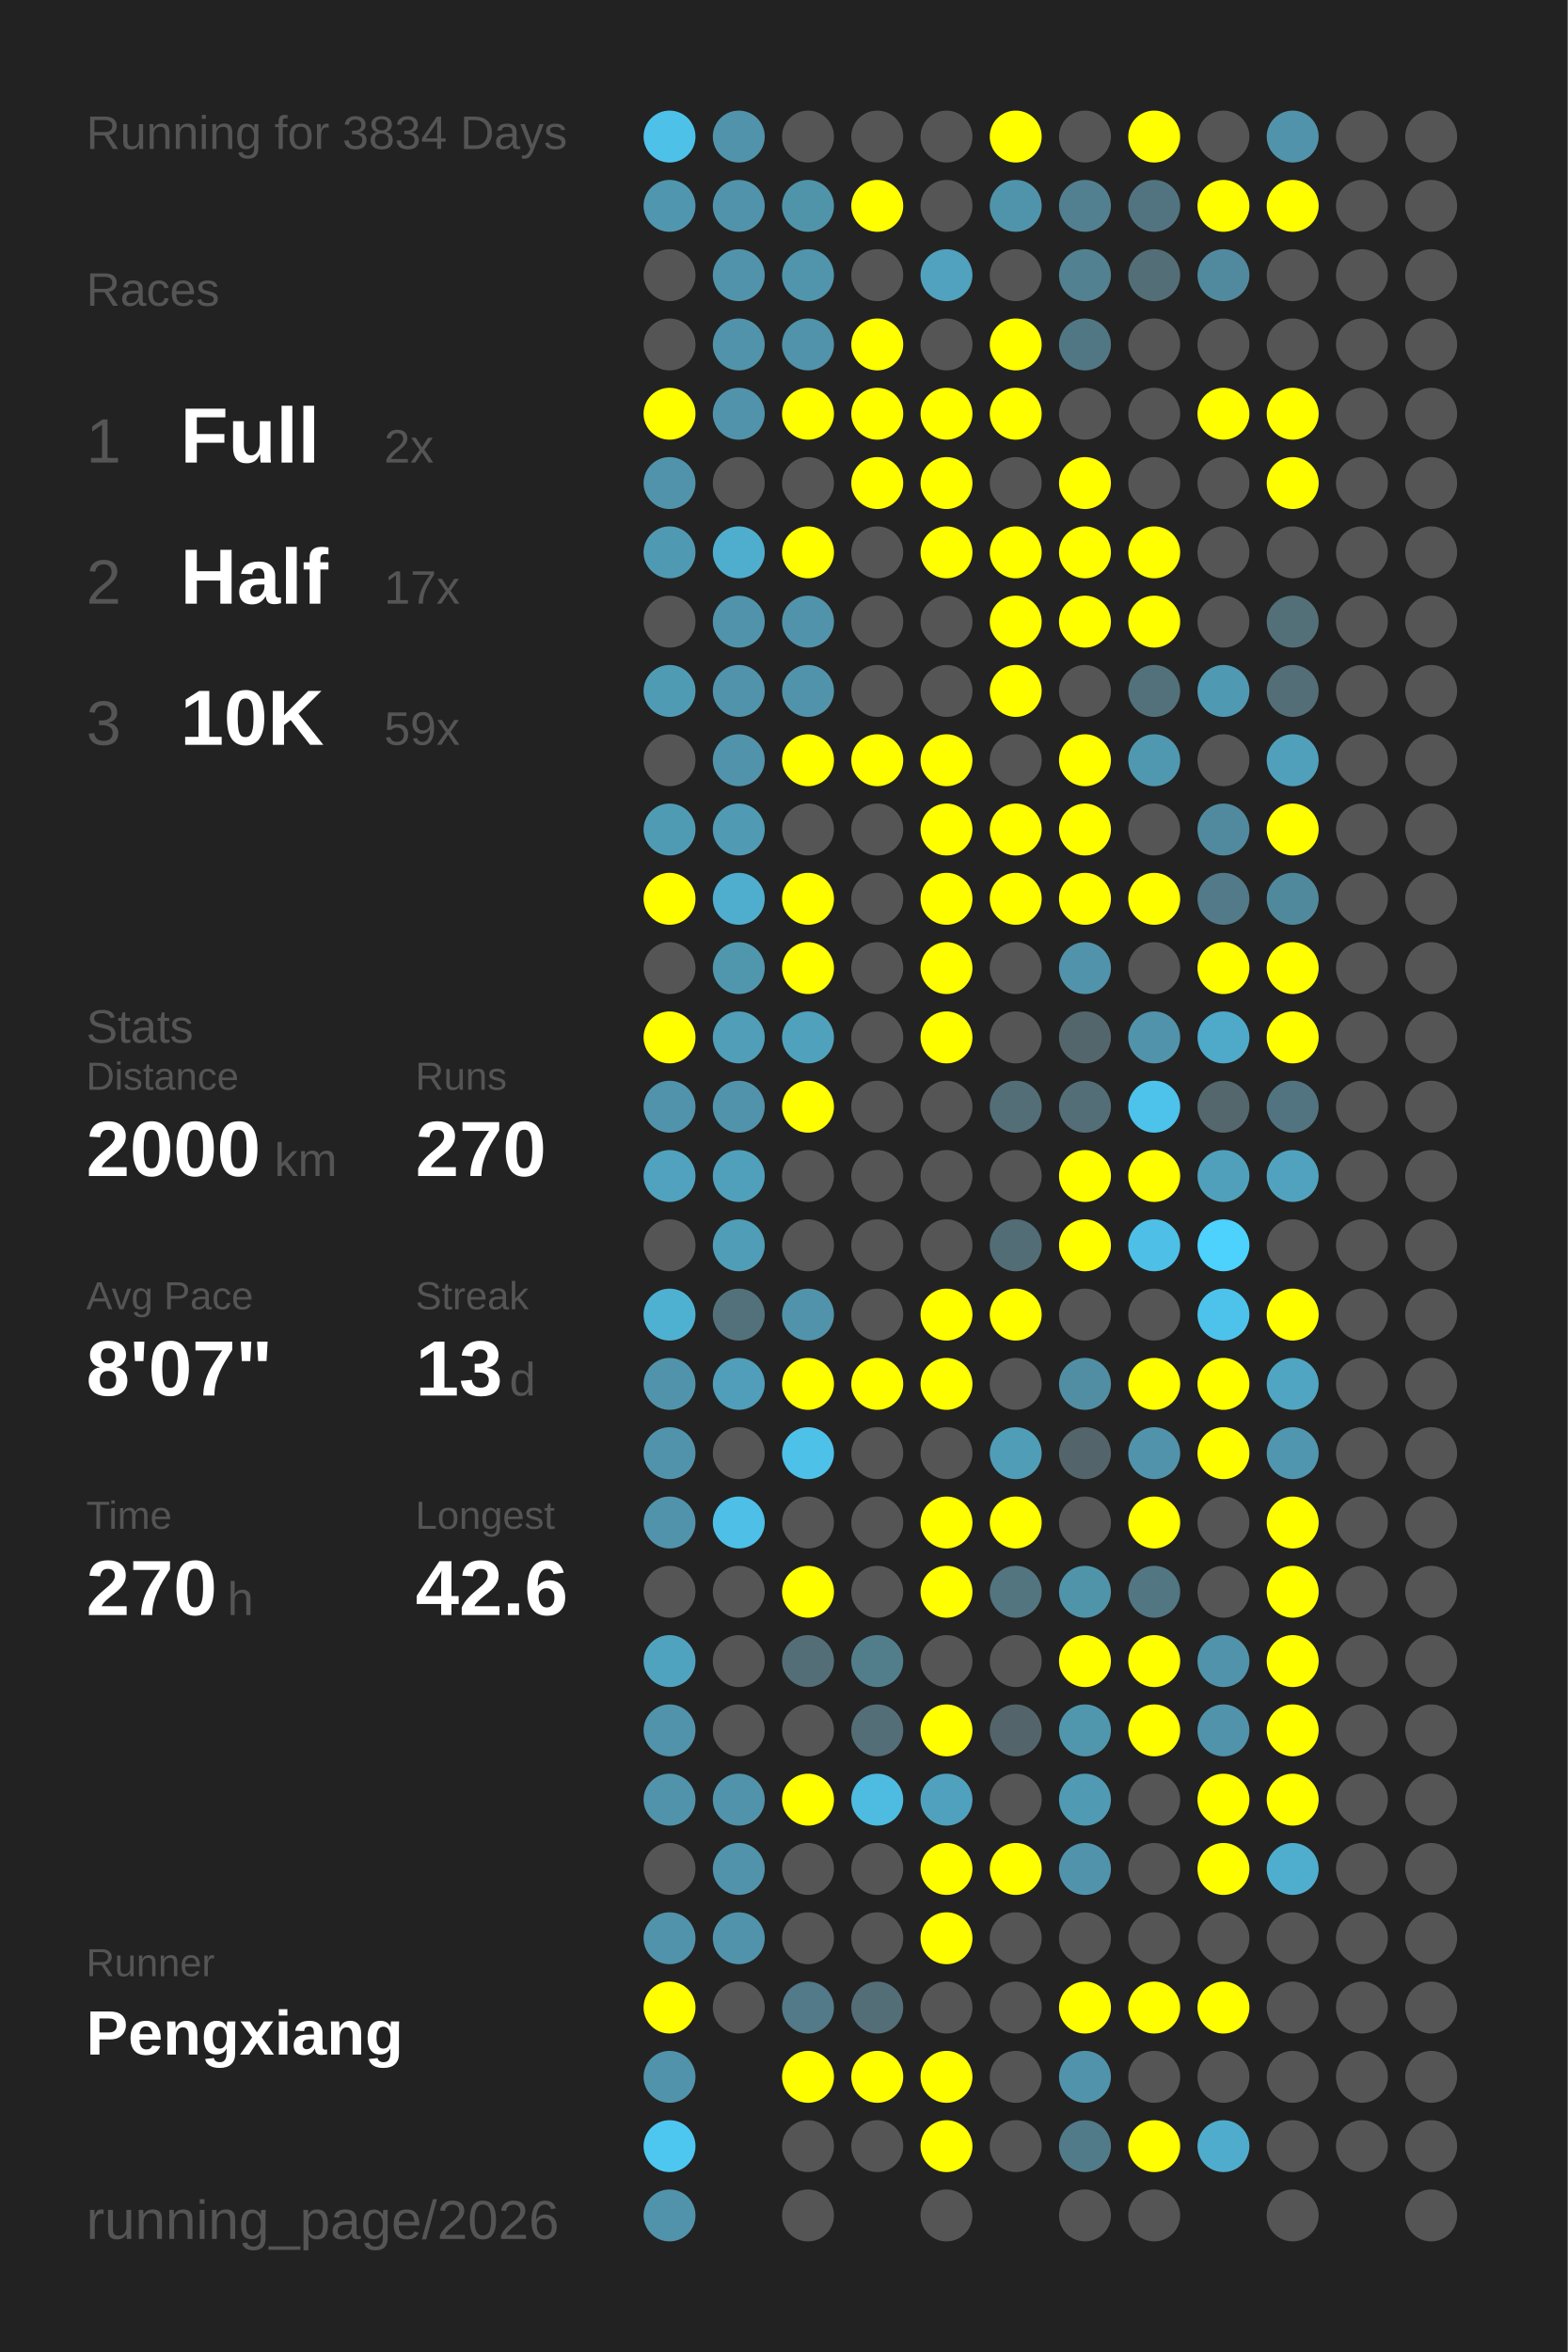
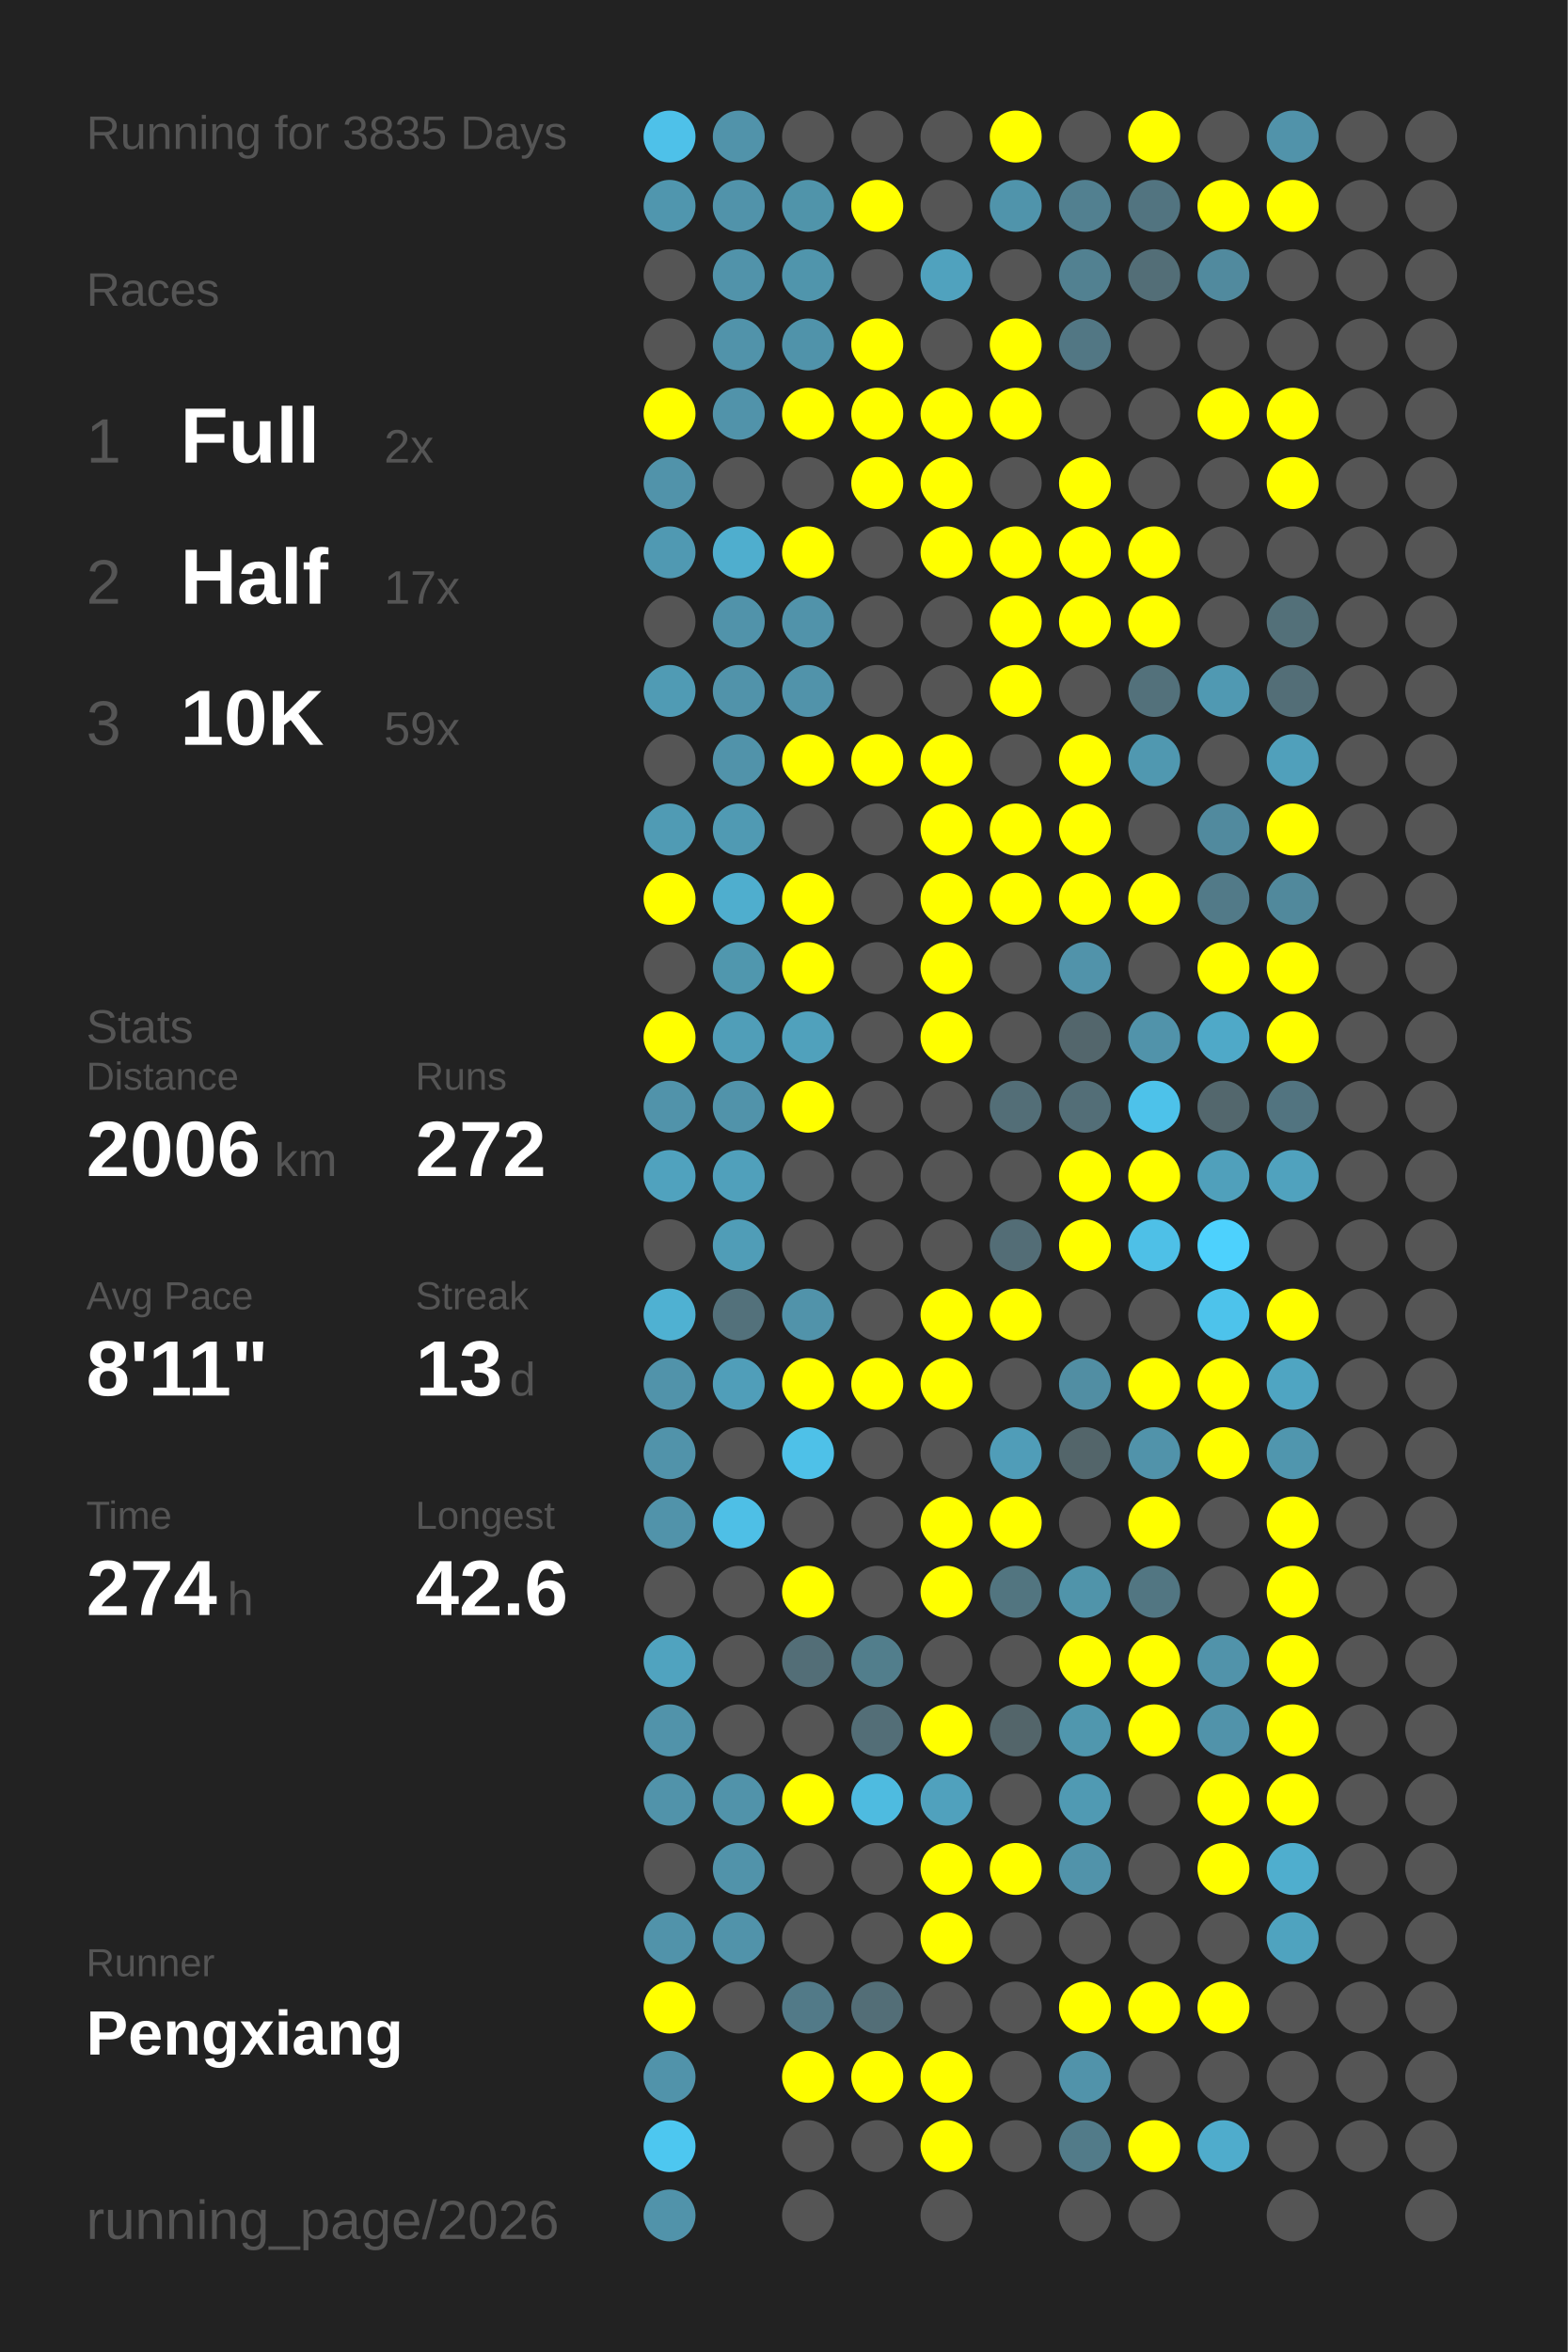
<svg xmlns="http://www.w3.org/2000/svg" baseProfile="full" height="300mm" version="1.1" viewBox="0,0,200,300" width="200mm">
  <defs />
  <rect fill="#222222" height="300" width="200" x="0" y="0" />
-   <text fill="#555555" style="font-size:6px; font-family:Arial;" x="11" y="19">Running for 3834 Days</text>
+   <text fill="#555555" style="font-size:6px; font-family:Arial;" x="11" y="19">Running for 3835 Days</text>
  <text fill="#555555" style="font-size:6px; font-family:Arial;" x="11" y="39">Races</text>
  <text fill="#555555" style="font-size:8px; font-family:Arial;" x="11" y="59">1</text>
  <text fill="#FFFFFF" style="font-size:10px; font-family:Arial; font-weight:bold;" x="23" y="59">Full</text>
  <text fill="#555555" style="font-size:6px; font-family:Arial;" x="49" y="59">2x</text>
  <text fill="#555555" style="font-size:8px; font-family:Arial;" x="11" y="77">2</text>
  <text fill="#FFFFFF" style="font-size:10px; font-family:Arial; font-weight:bold;" x="23" y="77">Half</text>
  <text fill="#555555" style="font-size:6px; font-family:Arial;" x="49" y="77">17x</text>
  <text fill="#555555" style="font-size:8px; font-family:Arial;" x="11" y="95">3</text>
  <text fill="#FFFFFF" style="font-size:10px; font-family:Arial; font-weight:bold;" x="23" y="95">10K</text>
  <text fill="#555555" style="font-size:6px; font-family:Arial;" x="49" y="95">59x</text>
  <text fill="#555555" style="font-size:6px; font-family:Arial;" x="11" y="133">Stats</text>
  <text fill="#555555" style="font-size:5px; font-family:Arial;" x="11" y="139">Distance</text>
-   <text fill="#FFFFFF" style="font-size:10px; font-family:Arial; font-weight:bold;" x="11" y="150">2000</text>
+   <text fill="#FFFFFF" style="font-size:10px; font-family:Arial; font-weight:bold;" x="11" y="150">2006</text>
  <text fill="#555555" style="font-size:6px; font-family:Arial;" x="35" y="150">km</text>
  <text fill="#555555" style="font-size:5px; font-family:Arial;" x="53" y="139">Runs</text>
-   <text fill="#FFFFFF" style="font-size:10px; font-family:Arial; font-weight:bold;" x="53" y="150">270</text>
+   <text fill="#FFFFFF" style="font-size:10px; font-family:Arial; font-weight:bold;" x="53" y="150">272</text>
  <text fill="#555555" style="font-size:5px; font-family:Arial;" x="11" y="167">Avg Pace</text>
-   <text fill="#FFFFFF" style="font-size:10px; font-family:Arial; font-weight:bold;" x="11" y="178">8'07"</text>
+   <text fill="#FFFFFF" style="font-size:10px; font-family:Arial; font-weight:bold;" x="11" y="178">8'11"</text>
  <text fill="#555555" style="font-size:5px; font-family:Arial;" x="53" y="167">Streak</text>
  <text fill="#FFFFFF" style="font-size:10px; font-family:Arial; font-weight:bold;" x="53" y="178">13</text>
  <text fill="#555555" style="font-size:6px; font-family:Arial;" x="65" y="178">d</text>
  <text fill="#555555" style="font-size:5px; font-family:Arial;" x="11" y="195">Time</text>
-   <text fill="#FFFFFF" style="font-size:10px; font-family:Arial; font-weight:bold;" x="11" y="206">270</text>
+   <text fill="#FFFFFF" style="font-size:10px; font-family:Arial; font-weight:bold;" x="11" y="206">274</text>
  <text fill="#555555" style="font-size:6px; font-family:Arial;" x="29" y="206">h</text>
  <text fill="#555555" style="font-size:5px; font-family:Arial;" x="53" y="195">Longest</text>
  <text fill="#FFFFFF" style="font-size:10px; font-family:Arial; font-weight:bold;" x="53" y="206">42.6</text>
  <text fill="#555555" style="font-size:5px; font-family:Arial;" x="11" y="252.065">Runner</text>
  <text fill="#FFFFFF" style="font-size:8px; font-family:Arial; font-weight:bold;" x="11" y="262.065">Pengxiang</text>
  <text fill="#555555" style="font-size:7px; font-family:Arial;" x="11" y="285.581">running_page/2026</text>
  <circle cx="85.417" cy="17.419" fill="#4ec1e9" r="3.312" />
  <circle cx="85.417" cy="26.258" fill="#5096ae" r="3.312" />
  <circle cx="85.417" cy="35.097" fill="#555555" r="3.312" />
  <circle cx="85.417" cy="43.935" fill="#555555" r="3.312" />
  <circle cx="85.417" cy="52.774" fill="#FFFF00" r="3.312" />
  <circle cx="85.417" cy="61.613" fill="#5193aa" r="3.312" />
  <circle cx="85.417" cy="70.452" fill="#5099b2" r="3.312" />
  <circle cx="85.417" cy="79.29" fill="#555555" r="3.312" />
  <circle cx="85.417" cy="88.129" fill="#509bb4" r="3.312" />
  <circle cx="85.417" cy="96.968" fill="#555555" r="3.312" />
  <circle cx="85.417" cy="105.806" fill="#509bb4" r="3.312" />
  <circle cx="85.417" cy="114.645" fill="#FFFF00" r="3.312" />
  <circle cx="85.417" cy="123.484" fill="#555555" r="3.312" />
  <circle cx="85.417" cy="132.323" fill="#FFFF00" r="3.312" />
  <circle cx="85.417" cy="141.161" fill="#5193aa" r="3.312" />
  <circle cx="85.417" cy="150" fill="#50a2be" r="3.312" />
  <circle cx="85.417" cy="158.839" fill="#555555" r="3.312" />
  <circle cx="85.417" cy="167.677" fill="#4fb1d2" r="3.312" />
  <circle cx="85.417" cy="176.516" fill="#5193aa" r="3.312" />
  <circle cx="85.417" cy="185.355" fill="#5193aa" r="3.312" />
  <circle cx="85.417" cy="194.194" fill="#5193aa" r="3.312" />
  <circle cx="85.417" cy="203.032" fill="#555555" r="3.312" />
  <circle cx="85.417" cy="211.871" fill="#50a3bf" r="3.312" />
  <circle cx="85.417" cy="220.71" fill="#5193aa" r="3.312" />
  <circle cx="85.417" cy="229.548" fill="#5193aa" r="3.312" />
  <circle cx="85.417" cy="238.387" fill="#555555" r="3.312" />
  <circle cx="85.417" cy="247.226" fill="#5193aa" r="3.312" />
  <circle cx="85.417" cy="256.065" fill="#FFFF00" r="3.312" />
  <circle cx="85.417" cy="264.903" fill="#5193aa" r="3.312" />
  <circle cx="85.417" cy="273.742" fill="#4dc7f0" r="3.312" />
  <circle cx="85.417" cy="282.581" fill="#5193aa" r="3.312" />
  <circle cx="94.25" cy="17.419" fill="#5193aa" r="3.312" />
  <circle cx="94.25" cy="26.258" fill="#5193aa" r="3.312" />
  <circle cx="94.25" cy="35.097" fill="#5193aa" r="3.312" />
  <circle cx="94.25" cy="43.935" fill="#5193aa" r="3.312" />
  <circle cx="94.25" cy="52.774" fill="#5193aa" r="3.312" />
  <circle cx="94.25" cy="61.613" fill="#555555" r="3.312" />
  <circle cx="94.25" cy="70.452" fill="#4faece" r="3.312" />
  <circle cx="94.25" cy="79.29" fill="#5193aa" r="3.312" />
  <circle cx="94.25" cy="88.129" fill="#5193aa" r="3.312" />
  <circle cx="94.25" cy="96.968" fill="#5193aa" r="3.312" />
  <circle cx="94.25" cy="105.806" fill="#509ab3" r="3.312" />
  <circle cx="94.25" cy="114.645" fill="#4faece" r="3.312" />
  <circle cx="94.25" cy="123.484" fill="#5097ae" r="3.312" />
  <circle cx="94.25" cy="132.323" fill="#509eb8" r="3.312" />
  <circle cx="94.25" cy="141.161" fill="#5193aa" r="3.312" />
  <circle cx="94.25" cy="150" fill="#50a0bb" r="3.312" />
  <circle cx="94.25" cy="158.839" fill="#509db7" r="3.312" />
  <circle cx="94.25" cy="167.677" fill="#53717b" r="3.312" />
  <circle cx="94.25" cy="176.516" fill="#509eb9" r="3.312" />
  <circle cx="94.25" cy="185.355" fill="#555555" r="3.312" />
  <circle cx="94.25" cy="194.194" fill="#4ebfe6" r="3.312" />
  <circle cx="94.25" cy="203.032" fill="#555555" r="3.312" />
  <circle cx="94.25" cy="211.871" fill="#555555" r="3.312" />
  <circle cx="94.25" cy="220.71" fill="#555555" r="3.312" />
  <circle cx="94.25" cy="229.548" fill="#5193aa" r="3.312" />
  <circle cx="94.25" cy="238.387" fill="#5193aa" r="3.312" />
  <circle cx="94.25" cy="247.226" fill="#5193aa" r="3.312" />
  <circle cx="94.25" cy="256.065" fill="#555555" r="3.312" />
  <circle cx="103.083" cy="17.419" fill="#555555" r="3.312" />
  <circle cx="103.083" cy="26.258" fill="#5094aa" r="3.312" />
  <circle cx="103.083" cy="35.097" fill="#5095ac" r="3.312" />
  <circle cx="103.083" cy="43.935" fill="#5093aa" r="3.312" />
  <circle cx="103.083" cy="52.774" fill="#FFFF00" r="3.312" />
  <circle cx="103.083" cy="61.613" fill="#555555" r="3.312" />
  <circle cx="103.083" cy="70.452" fill="#FFFF00" r="3.312" />
  <circle cx="103.083" cy="79.29" fill="#5193aa" r="3.312" />
  <circle cx="103.083" cy="88.129" fill="#5193aa" r="3.312" />
  <circle cx="103.083" cy="96.968" fill="#FFFF00" r="3.312" />
  <circle cx="103.083" cy="105.806" fill="#555555" r="3.312" />
  <circle cx="103.083" cy="114.645" fill="#FFFF00" r="3.312" />
  <circle cx="103.083" cy="123.484" fill="#FFFF00" r="3.312" />
  <circle cx="103.083" cy="132.323" fill="#50a1bc" r="3.312" />
  <circle cx="103.083" cy="141.161" fill="#FFFF00" r="3.312" />
  <circle cx="103.083" cy="150" fill="#555555" r="3.312" />
  <circle cx="103.083" cy="158.839" fill="#555555" r="3.312" />
  <circle cx="103.083" cy="167.677" fill="#5193aa" r="3.312" />
  <circle cx="103.083" cy="176.516" fill="#FFFF00" r="3.312" />
  <circle cx="103.083" cy="185.355" fill="#4ec1e8" r="3.312" />
  <circle cx="103.083" cy="194.194" fill="#555555" r="3.312" />
  <circle cx="103.083" cy="203.032" fill="#FFFF00" r="3.312" />
  <circle cx="103.083" cy="211.871" fill="#536e77" r="3.312" />
  <circle cx="103.083" cy="220.71" fill="#555555" r="3.312" />
  <circle cx="103.083" cy="229.548" fill="#FFFF00" r="3.312" />
  <circle cx="103.083" cy="238.387" fill="#555555" r="3.312" />
  <circle cx="103.083" cy="247.226" fill="#555555" r="3.312" />
  <circle cx="103.083" cy="256.065" fill="#527a88" r="3.312" />
  <circle cx="103.083" cy="264.903" fill="#FFFF00" r="3.312" />
  <circle cx="103.083" cy="273.742" fill="#555555" r="3.312" />
  <circle cx="103.083" cy="282.581" fill="#555555" r="3.312" />
  <circle cx="111.917" cy="17.419" fill="#555555" r="3.312" />
  <circle cx="111.917" cy="26.258" fill="#FFFF00" r="3.312" />
  <circle cx="111.917" cy="35.097" fill="#555555" r="3.312" />
  <circle cx="111.917" cy="43.935" fill="#FFFF00" r="3.312" />
  <circle cx="111.917" cy="52.774" fill="#FFFF00" r="3.312" />
  <circle cx="111.917" cy="61.613" fill="#FFFF00" r="3.312" />
  <circle cx="111.917" cy="70.452" fill="#555555" r="3.312" />
  <circle cx="111.917" cy="79.29" fill="#555555" r="3.312" />
  <circle cx="111.917" cy="88.129" fill="#555555" r="3.312" />
  <circle cx="111.917" cy="96.968" fill="#FFFF00" r="3.312" />
  <circle cx="111.917" cy="105.806" fill="#555555" r="3.312" />
  <circle cx="111.917" cy="114.645" fill="#555555" r="3.312" />
  <circle cx="111.917" cy="123.484" fill="#555555" r="3.312" />
  <circle cx="111.917" cy="132.323" fill="#555555" r="3.312" />
  <circle cx="111.917" cy="141.161" fill="#555555" r="3.312" />
  <circle cx="111.917" cy="150" fill="#555555" r="3.312" />
  <circle cx="111.917" cy="158.839" fill="#555555" r="3.312" />
  <circle cx="111.917" cy="167.677" fill="#555555" r="3.312" />
  <circle cx="111.917" cy="176.516" fill="#FFFF00" r="3.312" />
  <circle cx="111.917" cy="185.355" fill="#555555" r="3.312" />
  <circle cx="111.917" cy="194.194" fill="#555555" r="3.312" />
  <circle cx="111.917" cy="203.032" fill="#555555" r="3.312" />
  <circle cx="111.917" cy="211.871" fill="#527e8c" r="3.312" />
  <circle cx="111.917" cy="220.71" fill="#536e77" r="3.312" />
  <circle cx="111.917" cy="229.548" fill="#4ebbe0" r="3.312" />
  <circle cx="111.917" cy="238.387" fill="#555555" r="3.312" />
  <circle cx="111.917" cy="247.226" fill="#555555" r="3.312" />
  <circle cx="111.917" cy="256.065" fill="#536e77" r="3.312" />
  <circle cx="111.917" cy="264.903" fill="#FFFF00" r="3.312" />
  <circle cx="111.917" cy="273.742" fill="#555555" r="3.312" />
  <circle cx="120.75" cy="17.419" fill="#555555" r="3.312" />
  <circle cx="120.75" cy="26.258" fill="#555555" r="3.312" />
  <circle cx="120.75" cy="35.097" fill="#50a2be" r="3.312" />
  <circle cx="120.75" cy="43.935" fill="#555555" r="3.312" />
  <circle cx="120.75" cy="52.774" fill="#FFFF00" r="3.312" />
  <circle cx="120.75" cy="61.613" fill="#FFFF00" r="3.312" />
  <circle cx="120.75" cy="70.452" fill="#FFFF00" r="3.312" />
  <circle cx="120.75" cy="79.29" fill="#555555" r="3.312" />
  <circle cx="120.75" cy="88.129" fill="#555555" r="3.312" />
  <circle cx="120.75" cy="96.968" fill="#FFFF00" r="3.312" />
  <circle cx="120.75" cy="105.806" fill="#FFFF00" r="3.312" />
  <circle cx="120.75" cy="114.645" fill="#FFFF00" r="3.312" />
  <circle cx="120.75" cy="123.484" fill="#FFFF00" r="3.312" />
  <circle cx="120.75" cy="132.323" fill="#FFFF00" r="3.312" />
  <circle cx="120.75" cy="141.161" fill="#555555" r="3.312" />
  <circle cx="120.75" cy="150" fill="#555555" r="3.312" />
  <circle cx="120.75" cy="158.839" fill="#555555" r="3.312" />
  <circle cx="120.75" cy="167.677" fill="#FFFF00" r="3.312" />
  <circle cx="120.75" cy="176.516" fill="#FFFF00" r="3.312" />
  <circle cx="120.75" cy="185.355" fill="#555555" r="3.312" />
  <circle cx="120.75" cy="194.194" fill="#FFFF00" r="3.312" />
  <circle cx="120.75" cy="203.032" fill="#FFFF00" r="3.312" />
  <circle cx="120.75" cy="211.871" fill="#555555" r="3.312" />
  <circle cx="120.75" cy="220.71" fill="#FFFF00" r="3.312" />
  <circle cx="120.75" cy="229.548" fill="#50a1bd" r="3.312" />
  <circle cx="120.75" cy="238.387" fill="#FFFF00" r="3.312" />
  <circle cx="120.75" cy="247.226" fill="#FFFF00" r="3.312" />
  <circle cx="120.75" cy="256.065" fill="#555555" r="3.312" />
  <circle cx="120.75" cy="264.903" fill="#FFFF00" r="3.312" />
  <circle cx="120.75" cy="273.742" fill="#FFFF00" r="3.312" />
  <circle cx="120.75" cy="282.581" fill="#555555" r="3.312" />
  <circle cx="129.583" cy="17.419" fill="#FFFF00" r="3.312" />
  <circle cx="129.583" cy="26.258" fill="#5094ab" r="3.312" />
  <circle cx="129.583" cy="35.097" fill="#555555" r="3.312" />
  <circle cx="129.583" cy="43.935" fill="#FFFF00" r="3.312" />
  <circle cx="129.583" cy="52.774" fill="#FFFF00" r="3.312" />
  <circle cx="129.583" cy="61.613" fill="#555555" r="3.312" />
  <circle cx="129.583" cy="70.452" fill="#FFFF00" r="3.312" />
  <circle cx="129.583" cy="79.29" fill="#FFFF00" r="3.312" />
  <circle cx="129.583" cy="88.129" fill="#FFFF00" r="3.312" />
  <circle cx="129.583" cy="96.968" fill="#555555" r="3.312" />
  <circle cx="129.583" cy="105.806" fill="#FFFF00" r="3.312" />
  <circle cx="129.583" cy="114.645" fill="#FFFF00" r="3.312" />
  <circle cx="129.583" cy="123.484" fill="#555555" r="3.312" />
  <circle cx="129.583" cy="132.323" fill="#555555" r="3.312" />
  <circle cx="129.583" cy="141.161" fill="#536e77" r="3.312" />
  <circle cx="129.583" cy="150" fill="#555555" r="3.312" />
  <circle cx="129.583" cy="158.839" fill="#536d76" r="3.312" />
  <circle cx="129.583" cy="167.677" fill="#FFFF00" r="3.312" />
  <circle cx="129.583" cy="176.516" fill="#555555" r="3.312" />
  <circle cx="129.583" cy="185.355" fill="#509db8" r="3.312" />
  <circle cx="129.583" cy="194.194" fill="#FFFF00" r="3.312" />
  <circle cx="129.583" cy="203.032" fill="#527580" r="3.312" />
  <circle cx="129.583" cy="211.871" fill="#555555" r="3.312" />
  <circle cx="129.583" cy="220.71" fill="#53656a" r="3.312" />
  <circle cx="129.583" cy="229.548" fill="#555555" r="3.312" />
  <circle cx="129.583" cy="238.387" fill="#FFFF00" r="3.312" />
  <circle cx="129.583" cy="247.226" fill="#555555" r="3.312" />
  <circle cx="129.583" cy="256.065" fill="#555555" r="3.312" />
  <circle cx="129.583" cy="264.903" fill="#555555" r="3.312" />
  <circle cx="129.583" cy="273.742" fill="#555555" r="3.312" />
  <circle cx="138.417" cy="17.419" fill="#555555" r="3.312" />
  <circle cx="138.417" cy="26.258" fill="#528090" r="3.312" />
  <circle cx="138.417" cy="35.097" fill="#528191" r="3.312" />
  <circle cx="138.417" cy="43.935" fill="#527784" r="3.312" />
  <circle cx="138.417" cy="52.774" fill="#555555" r="3.312" />
  <circle cx="138.417" cy="61.613" fill="#FFFF00" r="3.312" />
  <circle cx="138.417" cy="70.452" fill="#FFFF00" r="3.312" />
  <circle cx="138.417" cy="79.29" fill="#FFFF00" r="3.312" />
  <circle cx="138.417" cy="88.129" fill="#555555" r="3.312" />
  <circle cx="138.417" cy="96.968" fill="#FFFF00" r="3.312" />
  <circle cx="138.417" cy="105.806" fill="#FFFF00" r="3.312" />
  <circle cx="138.417" cy="114.645" fill="#FFFF00" r="3.312" />
  <circle cx="138.417" cy="123.484" fill="#5193aa" r="3.312" />
  <circle cx="138.417" cy="132.323" fill="#53666c" r="3.312" />
  <circle cx="138.417" cy="141.161" fill="#536e77" r="3.312" />
  <circle cx="138.417" cy="150" fill="#FFFF00" r="3.312" />
  <circle cx="138.417" cy="158.839" fill="#FFFF00" r="3.312" />
  <circle cx="138.417" cy="167.677" fill="#555555" r="3.312" />
  <circle cx="138.417" cy="176.516" fill="#518ea3" r="3.312" />
  <circle cx="138.417" cy="185.355" fill="#53656a" r="3.312" />
  <circle cx="138.417" cy="194.194" fill="#555555" r="3.312" />
  <circle cx="138.417" cy="203.032" fill="#5094aa" r="3.312" />
  <circle cx="138.417" cy="211.871" fill="#FFFF00" r="3.312" />
  <circle cx="138.417" cy="220.71" fill="#5097ae" r="3.312" />
  <circle cx="138.417" cy="229.548" fill="#509ab3" r="3.312" />
  <circle cx="138.417" cy="238.387" fill="#5193aa" r="3.312" />
  <circle cx="138.417" cy="247.226" fill="#555555" r="3.312" />
  <circle cx="138.417" cy="256.065" fill="#FFFF00" r="3.312" />
  <circle cx="138.417" cy="264.903" fill="#5193aa" r="3.312" />
  <circle cx="138.417" cy="273.742" fill="#527b89" r="3.312" />
  <circle cx="138.417" cy="282.581" fill="#555555" r="3.312" />
  <circle cx="147.25" cy="17.419" fill="#FFFF00" r="3.312" />
  <circle cx="147.25" cy="26.258" fill="#527480" r="3.312" />
  <circle cx="147.25" cy="35.097" fill="#536e77" r="3.312" />
  <circle cx="147.25" cy="43.935" fill="#555555" r="3.312" />
  <circle cx="147.25" cy="52.774" fill="#555555" r="3.312" />
  <circle cx="147.25" cy="61.613" fill="#555555" r="3.312" />
  <circle cx="147.25" cy="70.452" fill="#FFFF00" r="3.312" />
  <circle cx="147.25" cy="79.29" fill="#FFFF00" r="3.312" />
  <circle cx="147.25" cy="88.129" fill="#53717b" r="3.312" />
  <circle cx="147.25" cy="96.968" fill="#5098b0" r="3.312" />
  <circle cx="147.25" cy="105.806" fill="#555555" r="3.312" />
  <circle cx="147.25" cy="114.645" fill="#FFFF00" r="3.312" />
  <circle cx="147.25" cy="123.484" fill="#555555" r="3.312" />
  <circle cx="147.25" cy="132.323" fill="#5193aa" r="3.312" />
  <circle cx="147.25" cy="141.161" fill="#4dc2ea" r="3.312" />
  <circle cx="147.25" cy="150" fill="#FFFF00" r="3.312" />
  <circle cx="147.25" cy="158.839" fill="#4ec0e7" r="3.312" />
  <circle cx="147.25" cy="167.677" fill="#555555" r="3.312" />
  <circle cx="147.25" cy="176.516" fill="#FFFF00" r="3.312" />
  <circle cx="147.25" cy="185.355" fill="#5193aa" r="3.312" />
  <circle cx="147.25" cy="194.194" fill="#FFFF00" r="3.312" />
  <circle cx="147.25" cy="203.032" fill="#527682" r="3.312" />
  <circle cx="147.25" cy="211.871" fill="#FFFF00" r="3.312" />
  <circle cx="147.25" cy="220.71" fill="#FFFF00" r="3.312" />
  <circle cx="147.25" cy="229.548" fill="#555555" r="3.312" />
  <circle cx="147.25" cy="238.387" fill="#555555" r="3.312" />
  <circle cx="147.25" cy="247.226" fill="#555555" r="3.312" />
  <circle cx="147.25" cy="256.065" fill="#FFFF00" r="3.312" />
  <circle cx="147.25" cy="264.903" fill="#555555" r="3.312" />
  <circle cx="147.25" cy="273.742" fill="#FFFF00" r="3.312" />
  <circle cx="147.25" cy="282.581" fill="#555555" r="3.312" />
  <circle cx="156.083" cy="17.419" fill="#555555" r="3.312" />
  <circle cx="156.083" cy="26.258" fill="#FFFF00" r="3.312" />
  <circle cx="156.083" cy="35.097" fill="#518a9e" r="3.312" />
  <circle cx="156.083" cy="43.935" fill="#555555" r="3.312" />
  <circle cx="156.083" cy="52.774" fill="#FFFF00" r="3.312" />
  <circle cx="156.083" cy="61.613" fill="#555555" r="3.312" />
  <circle cx="156.083" cy="70.452" fill="#555555" r="3.312" />
  <circle cx="156.083" cy="79.29" fill="#555555" r="3.312" />
  <circle cx="156.083" cy="88.129" fill="#5099b2" r="3.312" />
  <circle cx="156.083" cy="96.968" fill="#555555" r="3.312" />
  <circle cx="156.083" cy="105.806" fill="#518a9e" r="3.312" />
  <circle cx="156.083" cy="114.645" fill="#527a88" r="3.312" />
  <circle cx="156.083" cy="123.484" fill="#FFFF00" r="3.312" />
  <circle cx="156.083" cy="132.323" fill="#4fa9c8" r="3.312" />
  <circle cx="156.083" cy="141.161" fill="#53676d" r="3.312" />
  <circle cx="156.083" cy="150" fill="#50a0bb" r="3.312" />
  <circle cx="156.083" cy="158.839" fill="#4dd1fd" r="3.312" />
  <circle cx="156.083" cy="167.677" fill="#4dc3eb" r="3.312" />
  <circle cx="156.083" cy="176.516" fill="#FFFF00" r="3.312" />
  <circle cx="156.083" cy="185.355" fill="#FFFF00" r="3.312" />
  <circle cx="156.083" cy="194.194" fill="#555555" r="3.312" />
  <circle cx="156.083" cy="203.032" fill="#555555" r="3.312" />
  <circle cx="156.083" cy="211.871" fill="#5193aa" r="3.312" />
  <circle cx="156.083" cy="220.71" fill="#5193aa" r="3.312" />
  <circle cx="156.083" cy="229.548" fill="#FFFF00" r="3.312" />
  <circle cx="156.083" cy="238.387" fill="#FFFF00" r="3.312" />
  <circle cx="156.083" cy="247.226" fill="#555555" r="3.312" />
  <circle cx="156.083" cy="256.065" fill="#FFFF00" r="3.312" />
  <circle cx="156.083" cy="264.903" fill="#555555" r="3.312" />
  <circle cx="156.083" cy="273.742" fill="#4faccc" r="3.312" />
  <circle cx="164.917" cy="17.419" fill="#5193aa" r="3.312" />
  <circle cx="164.917" cy="26.258" fill="#FFFF00" r="3.312" />
  <circle cx="164.917" cy="35.097" fill="#555555" r="3.312" />
  <circle cx="164.917" cy="43.935" fill="#555555" r="3.312" />
  <circle cx="164.917" cy="52.774" fill="#FFFF00" r="3.312" />
  <circle cx="164.917" cy="61.613" fill="#FFFF00" r="3.312" />
  <circle cx="164.917" cy="70.452" fill="#555555" r="3.312" />
  <circle cx="164.917" cy="79.29" fill="#537079" r="3.312" />
  <circle cx="164.917" cy="88.129" fill="#536e77" r="3.312" />
  <circle cx="164.917" cy="96.968" fill="#50a0bb" r="3.312" />
  <circle cx="164.917" cy="105.806" fill="#FFFF00" r="3.312" />
  <circle cx="164.917" cy="114.645" fill="#51899c" r="3.312" />
  <circle cx="164.917" cy="123.484" fill="#FFFF00" r="3.312" />
  <circle cx="164.917" cy="132.323" fill="#FFFF00" r="3.312" />
  <circle cx="164.917" cy="141.161" fill="#527480" r="3.312" />
  <circle cx="164.917" cy="150" fill="#50a2be" r="3.312" />
  <circle cx="164.917" cy="158.839" fill="#555555" r="3.312" />
  <circle cx="164.917" cy="167.677" fill="#FFFF00" r="3.312" />
  <circle cx="164.917" cy="176.516" fill="#4fa5c2" r="3.312" />
  <circle cx="164.917" cy="185.355" fill="#5096ae" r="3.312" />
  <circle cx="164.917" cy="194.194" fill="#FFFF00" r="3.312" />
  <circle cx="164.917" cy="203.032" fill="#FFFF00" r="3.312" />
  <circle cx="164.917" cy="211.871" fill="#FFFF00" r="3.312" />
  <circle cx="164.917" cy="220.71" fill="#FFFF00" r="3.312" />
  <circle cx="164.917" cy="229.548" fill="#FFFF00" r="3.312" />
  <circle cx="164.917" cy="238.387" fill="#4faece" r="3.312" />
-   <circle cx="164.917" cy="247.226" fill="#555555" r="3.312" />
+   <circle cx="164.917" cy="247.226" fill="#4fa3bf" r="3.312" />
  <circle cx="164.917" cy="256.065" fill="#555555" r="3.312" />
  <circle cx="164.917" cy="264.903" fill="#555555" r="3.312" />
  <circle cx="164.917" cy="273.742" fill="#555555" r="3.312" />
  <circle cx="164.917" cy="282.581" fill="#555555" r="3.312" />
  <circle cx="173.75" cy="17.419" fill="#555555" r="3.312" />
  <circle cx="173.75" cy="26.258" fill="#555555" r="3.312" />
  <circle cx="173.75" cy="35.097" fill="#555555" r="3.312" />
  <circle cx="173.75" cy="43.935" fill="#555555" r="3.312" />
  <circle cx="173.75" cy="52.774" fill="#555555" r="3.312" />
  <circle cx="173.75" cy="61.613" fill="#555555" r="3.312" />
  <circle cx="173.75" cy="70.452" fill="#555555" r="3.312" />
  <circle cx="173.75" cy="79.29" fill="#555555" r="3.312" />
  <circle cx="173.75" cy="88.129" fill="#555555" r="3.312" />
  <circle cx="173.75" cy="96.968" fill="#555555" r="3.312" />
  <circle cx="173.75" cy="105.806" fill="#555555" r="3.312" />
  <circle cx="173.75" cy="114.645" fill="#555555" r="3.312" />
  <circle cx="173.75" cy="123.484" fill="#555555" r="3.312" />
  <circle cx="173.75" cy="132.323" fill="#555555" r="3.312" />
  <circle cx="173.75" cy="141.161" fill="#555555" r="3.312" />
  <circle cx="173.75" cy="150" fill="#555555" r="3.312" />
  <circle cx="173.75" cy="158.839" fill="#555555" r="3.312" />
  <circle cx="173.75" cy="167.677" fill="#555555" r="3.312" />
  <circle cx="173.75" cy="176.516" fill="#555555" r="3.312" />
  <circle cx="173.75" cy="185.355" fill="#555555" r="3.312" />
  <circle cx="173.75" cy="194.194" fill="#555555" r="3.312" />
  <circle cx="173.75" cy="203.032" fill="#555555" r="3.312" />
  <circle cx="173.75" cy="211.871" fill="#555555" r="3.312" />
  <circle cx="173.75" cy="220.71" fill="#555555" r="3.312" />
  <circle cx="173.75" cy="229.548" fill="#555555" r="3.312" />
  <circle cx="173.75" cy="238.387" fill="#555555" r="3.312" />
  <circle cx="173.75" cy="247.226" fill="#555555" r="3.312" />
  <circle cx="173.75" cy="256.065" fill="#555555" r="3.312" />
  <circle cx="173.75" cy="264.903" fill="#555555" r="3.312" />
  <circle cx="173.75" cy="273.742" fill="#555555" r="3.312" />
  <circle cx="182.583" cy="17.419" fill="#555555" r="3.312" />
  <circle cx="182.583" cy="26.258" fill="#555555" r="3.312" />
  <circle cx="182.583" cy="35.097" fill="#555555" r="3.312" />
  <circle cx="182.583" cy="43.935" fill="#555555" r="3.312" />
  <circle cx="182.583" cy="52.774" fill="#555555" r="3.312" />
  <circle cx="182.583" cy="61.613" fill="#555555" r="3.312" />
  <circle cx="182.583" cy="70.452" fill="#555555" r="3.312" />
  <circle cx="182.583" cy="79.29" fill="#555555" r="3.312" />
  <circle cx="182.583" cy="88.129" fill="#555555" r="3.312" />
  <circle cx="182.583" cy="96.968" fill="#555555" r="3.312" />
  <circle cx="182.583" cy="105.806" fill="#555555" r="3.312" />
  <circle cx="182.583" cy="114.645" fill="#555555" r="3.312" />
  <circle cx="182.583" cy="123.484" fill="#555555" r="3.312" />
  <circle cx="182.583" cy="132.323" fill="#555555" r="3.312" />
  <circle cx="182.583" cy="141.161" fill="#555555" r="3.312" />
  <circle cx="182.583" cy="150" fill="#555555" r="3.312" />
  <circle cx="182.583" cy="158.839" fill="#555555" r="3.312" />
  <circle cx="182.583" cy="167.677" fill="#555555" r="3.312" />
  <circle cx="182.583" cy="176.516" fill="#555555" r="3.312" />
  <circle cx="182.583" cy="185.355" fill="#555555" r="3.312" />
  <circle cx="182.583" cy="194.194" fill="#555555" r="3.312" />
  <circle cx="182.583" cy="203.032" fill="#555555" r="3.312" />
  <circle cx="182.583" cy="211.871" fill="#555555" r="3.312" />
  <circle cx="182.583" cy="220.71" fill="#555555" r="3.312" />
  <circle cx="182.583" cy="229.548" fill="#555555" r="3.312" />
  <circle cx="182.583" cy="238.387" fill="#555555" r="3.312" />
  <circle cx="182.583" cy="247.226" fill="#555555" r="3.312" />
  <circle cx="182.583" cy="256.065" fill="#555555" r="3.312" />
  <circle cx="182.583" cy="264.903" fill="#555555" r="3.312" />
  <circle cx="182.583" cy="273.742" fill="#555555" r="3.312" />
  <circle cx="182.583" cy="282.581" fill="#555555" r="3.312" />
</svg>
